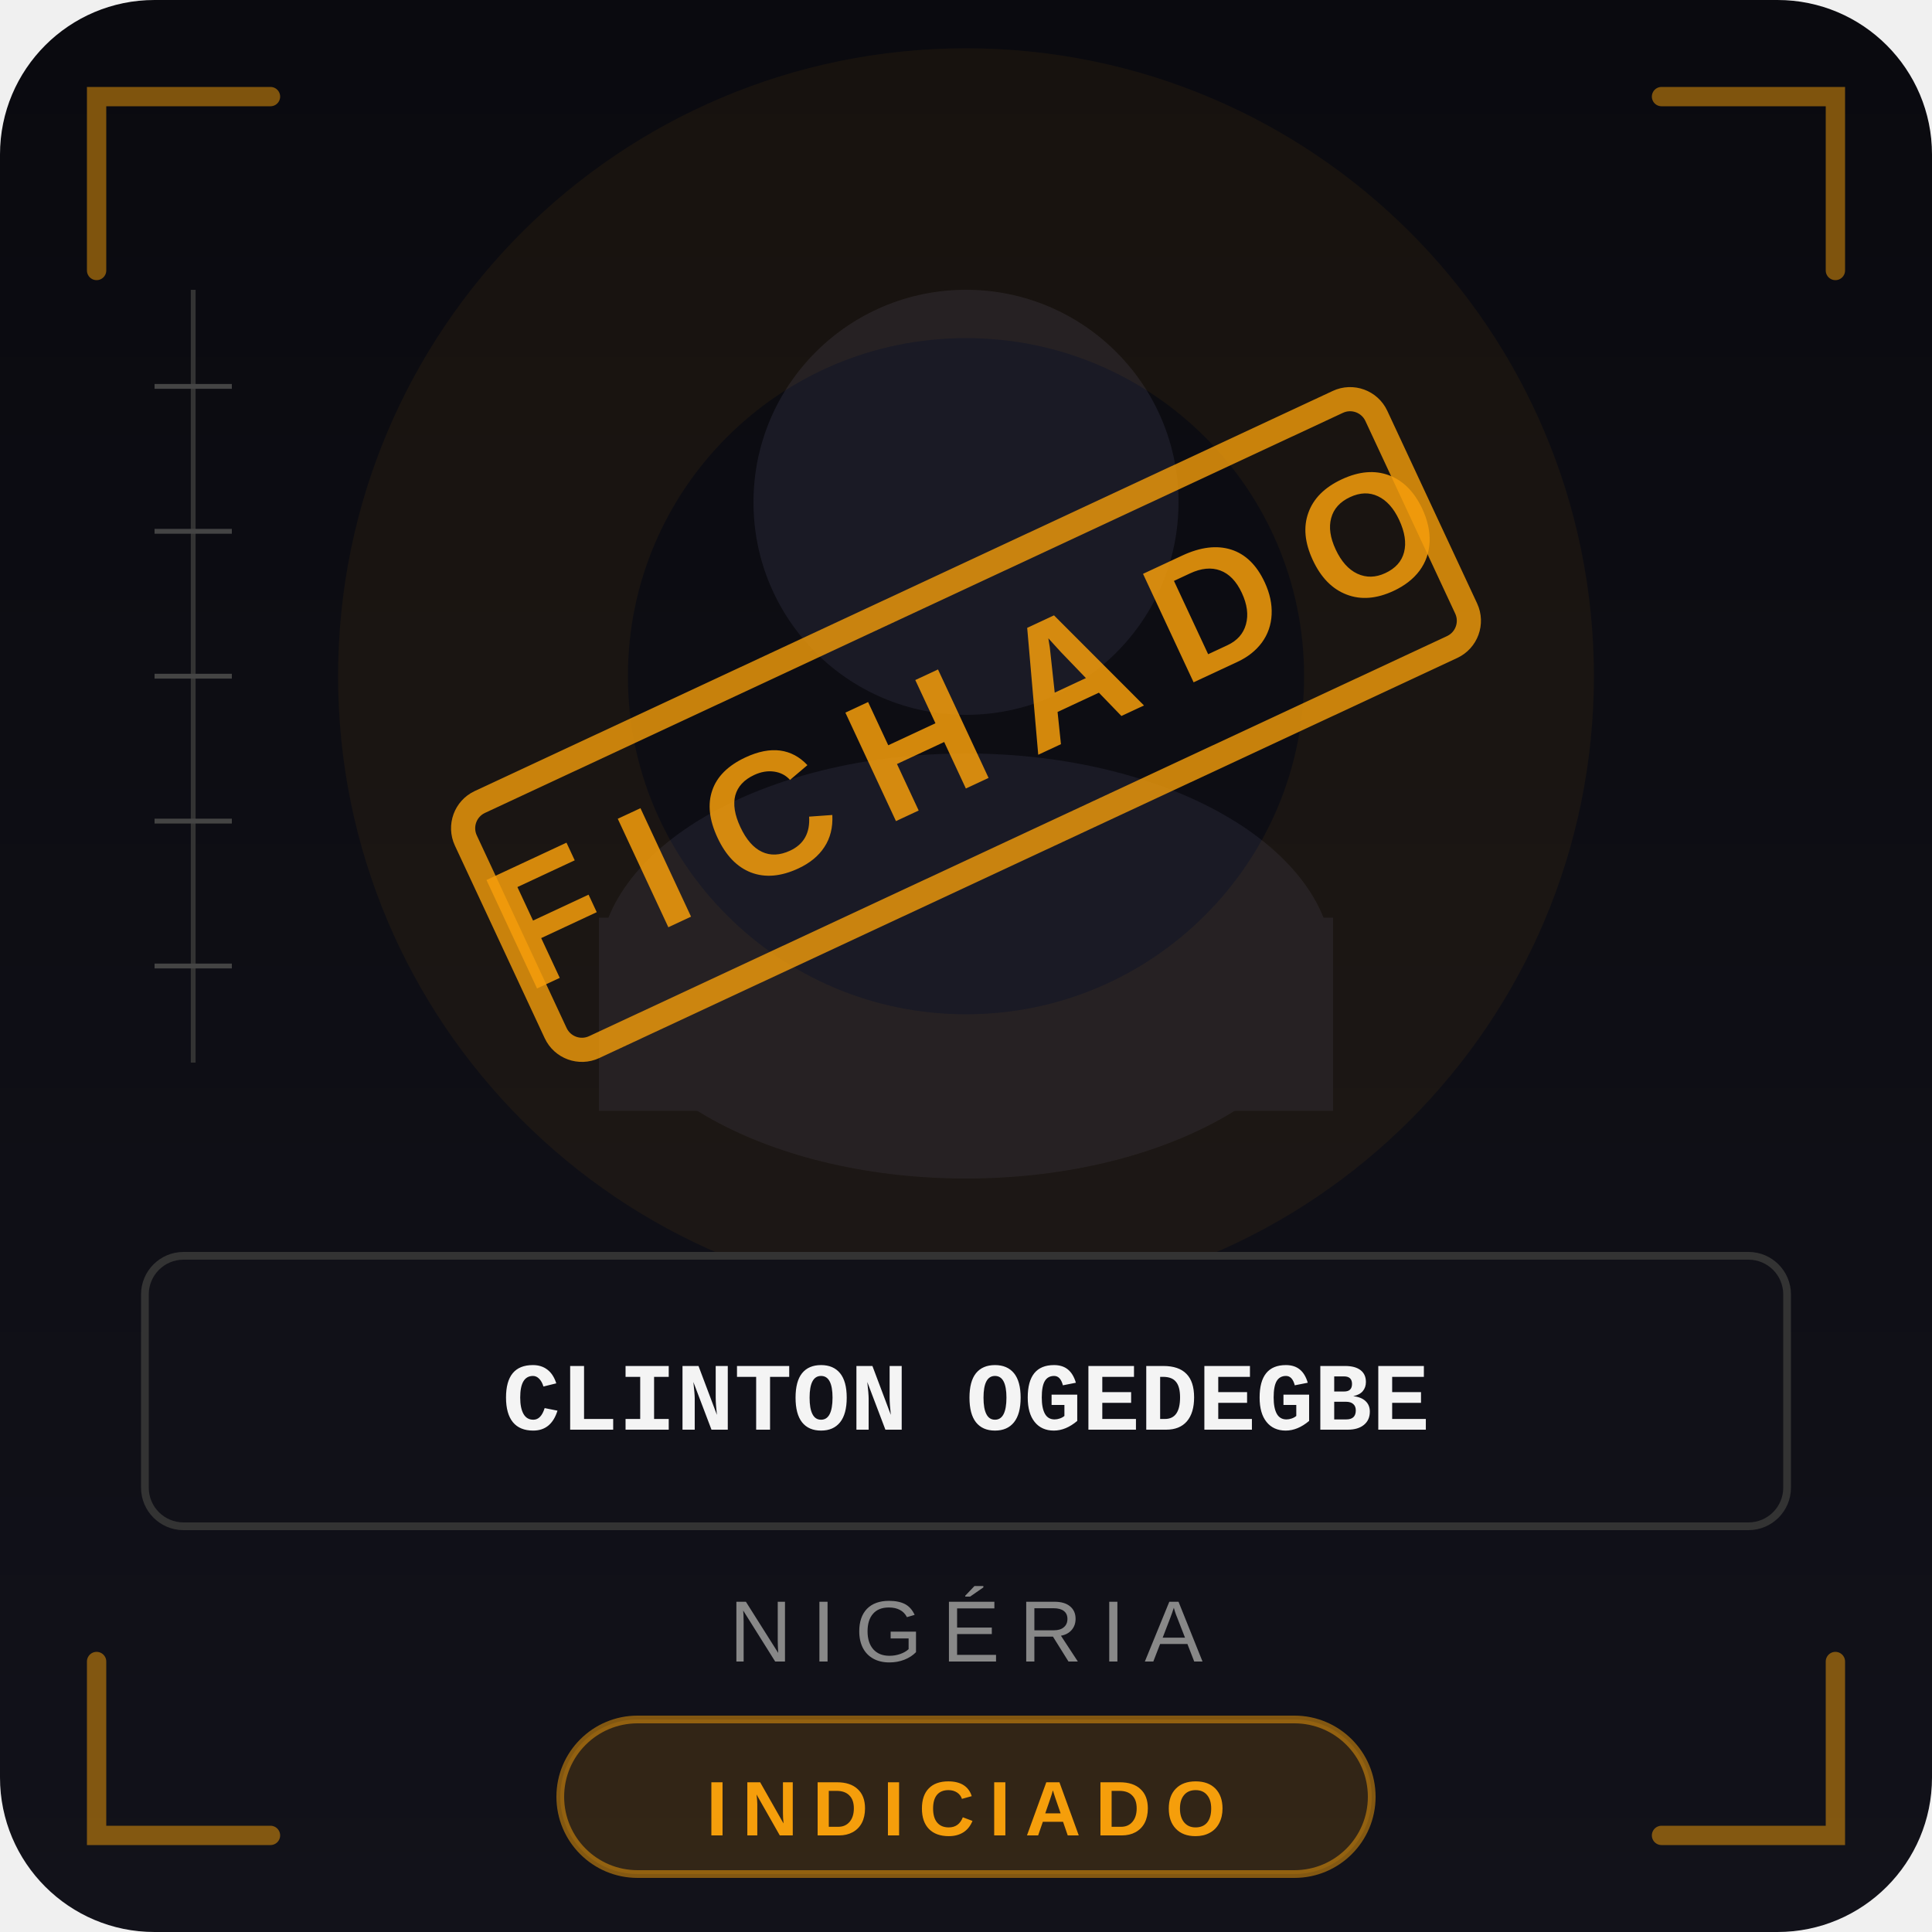
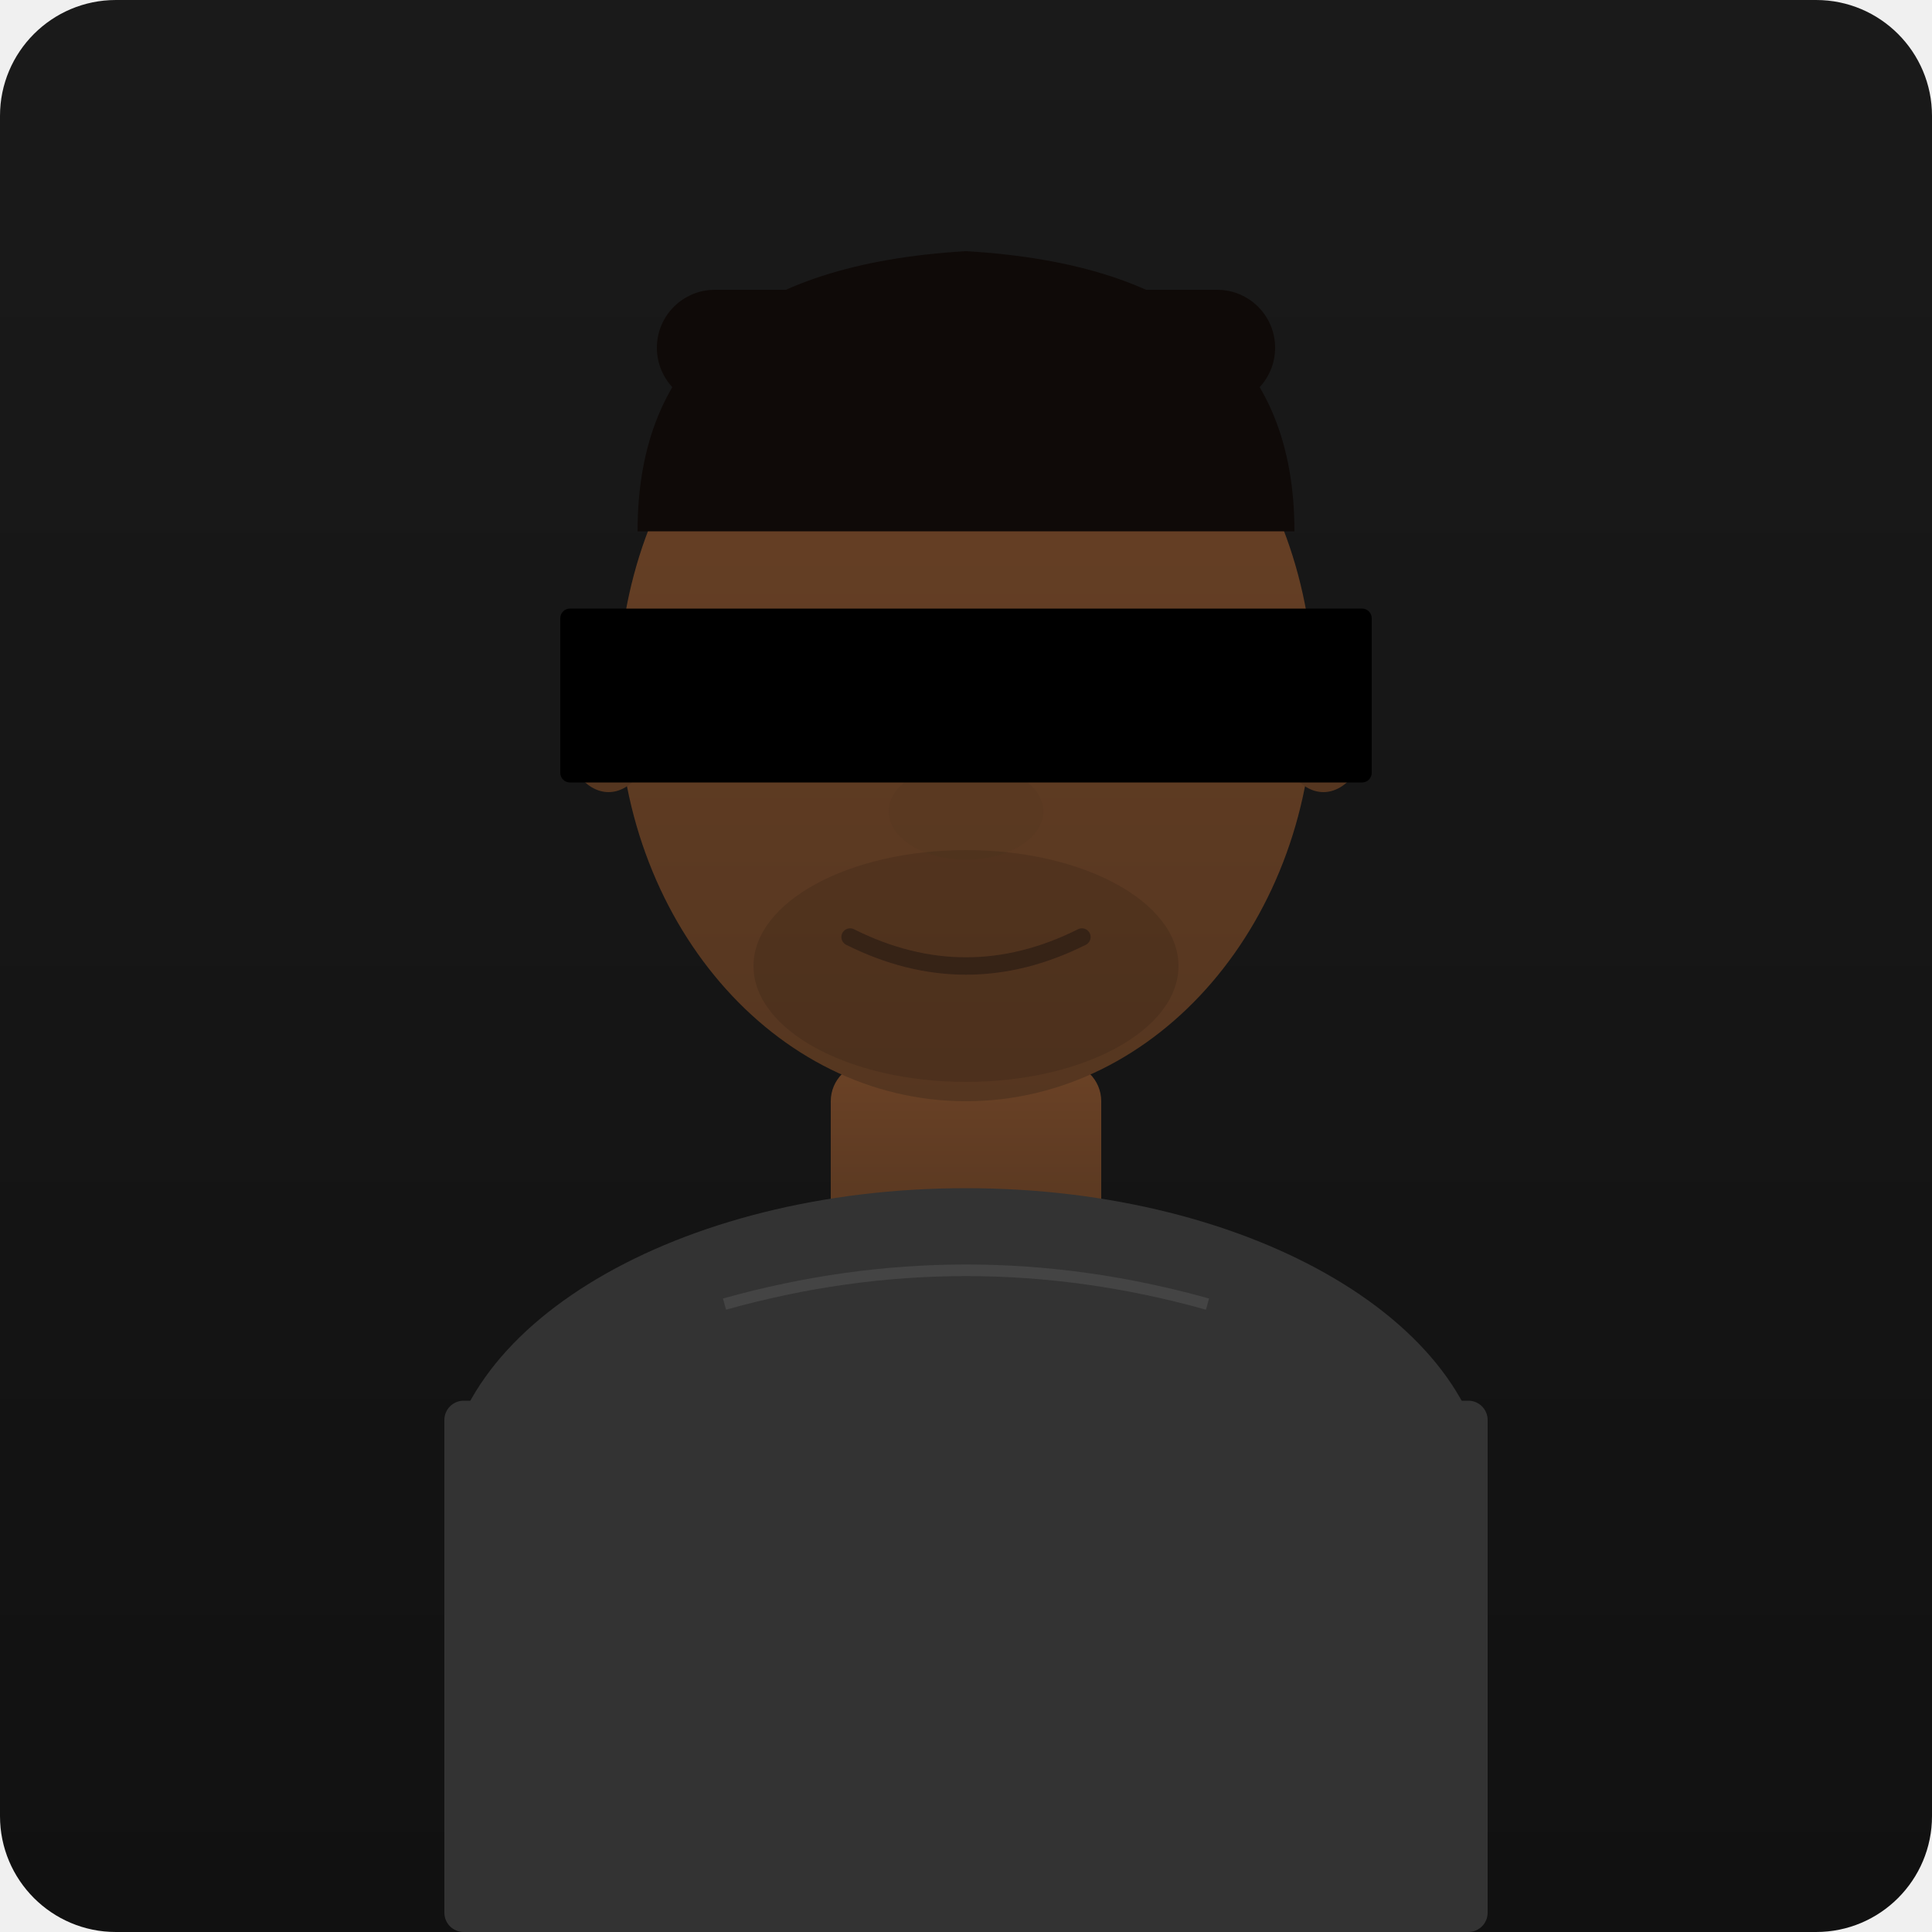
<svg xmlns="http://www.w3.org/2000/svg" width="200" height="200" viewBox="0 0 200 200">
  <defs>
    <linearGradient id="bg" x1="0" y1="0" x2="0" y2="1">
-       <stop offset="0%" stop-color="#0a0a0f" />
-       <stop offset="100%" stop-color="#12121a" />
+       <stop offset="0%" stop-color="#1a1a1a" />
+       <stop offset="100%" stop-color="#111" />
+     </linearGradient>
+     <linearGradient id="skin" x1="0.5" y1="0" x2="0.5" y2="1">
+       <stop offset="0%" stop-color="#6B4226" />
+       <stop offset="100%" stop-color="#553620" />
    </linearGradient>
  </defs>
-   <rect width="200" height="200" fill="url(#bg)" rx="16" />
-   <line x1="20" y1="30" x2="20" y2="110" stroke="#333" stroke-width="0.5" />
-   <line x1="16" y1="40" x2="24" y2="40" stroke="#444" stroke-width="0.5" />
-   <line x1="16" y1="55" x2="24" y2="55" stroke="#444" stroke-width="0.5" />
-   <line x1="16" y1="70" x2="24" y2="70" stroke="#444" stroke-width="0.5" />
-   <line x1="16" y1="85" x2="24" y2="85" stroke="#444" stroke-width="0.5" />
-   <line x1="16" y1="100" x2="24" y2="100" stroke="#444" stroke-width="0.5" />
-   <circle cx="100" cy="52" r="22" fill="#1a1a25" />
-   <ellipse cx="100" cy="100" rx="38" ry="22" fill="#1a1a25" />
-   <rect x="62" y="95" width="76" height="20" fill="#1a1a25" />
-   <circle cx="100" cy="70" r="50" fill="none" stroke="#f59e0b" stroke-opacity="0.06" stroke-width="30" />
-   <path d="M10 28 L10 10 L28 10" fill="none" stroke="#f59e0b" stroke-opacity="0.5" stroke-width="2" stroke-linecap="round" />
-   <path d="M172 10 L190 10 L190 28" fill="none" stroke="#f59e0b" stroke-opacity="0.5" stroke-width="2" stroke-linecap="round" />
-   <path d="M10 172 L10 190 L28 190" fill="none" stroke="#f59e0b" stroke-opacity="0.5" stroke-width="2" stroke-linecap="round" />
-   <path d="M172 190 L190 190 L190 172" fill="none" stroke="#f59e0b" stroke-opacity="0.5" stroke-width="2" stroke-linecap="round" />
-   <g transform="translate(100,75) rotate(-25)">
-     <rect x="-52" y="-14" width="104" height="28" rx="3" fill="none" stroke="#f59e0b" stroke-width="2.5" stroke-opacity="0.8" />
-     <text x="0" y="6" text-anchor="middle" font-family="Arial Black,Arial,sans-serif" font-size="18" font-weight="900" fill="#f59e0b" fill-opacity="0.85" letter-spacing="4">FICHADO</text>
-   </g>
-   <rect x="15" y="130" width="170" height="28" rx="4" fill="#111118" stroke="#333" stroke-width="0.8" />
-   <text x="100" y="148" text-anchor="middle" font-family="Courier New,monospace" font-size="10" font-weight="bold" fill="white" fill-opacity="0.95">CLINTON OGEDEGBE</text>
-   <text x="100" y="172" text-anchor="middle" font-family="Arial,sans-serif" font-size="9" fill="#888" letter-spacing="2">NIGÉRIA</text>
-   <rect x="58" y="178" width="84" height="16" rx="8" fill="#f59e0b" fill-opacity="0.15" stroke="#f59e0b" stroke-opacity="0.5" stroke-width="0.8" />
-   <text x="100" y="190" text-anchor="middle" font-family="Arial,sans-serif" font-size="8" font-weight="bold" fill="#f59e0b" letter-spacing="1.5">INDICIADO</text>
+   <rect width="200" height="200" fill="url(#bg)" rx="12" />
+   <rect x="86" y="110" width="28" height="20" rx="4" fill="url(#skin)" />
+   <ellipse cx="100" cy="155" rx="54" ry="32" fill="#333" />
+   <rect x="46" y="145" width="108" height="55" rx="2" fill="#333" />
+   <path d="M75 135 Q100 128 125 135" fill="none" stroke="#444" stroke-width="1.2" />
+   <ellipse cx="100" cy="72" rx="36" ry="42" fill="url(#skin)" />
+   <path d="M66 55 Q66 28 100 26 Q134 28 134 55" fill="#0f0a08" />
+   <rect x="68" y="30" width="64" height="12" rx="6" fill="#0f0a08" />
+   <ellipse cx="63" cy="74" rx="5" ry="8" fill="#553620" />
+   <ellipse cx="137" cy="74" rx="5" ry="8" fill="#553620" />
+   <ellipse cx="100" cy="84" rx="8" ry="5" fill="#553620" opacity="0.4" />
+   <path d="M88 97 Q100 103 112 97" fill="none" stroke="#3a2518" stroke-width="1.8" stroke-linecap="round" />
+   <ellipse cx="100" cy="100" rx="22" ry="12" fill="#2a1a10" opacity="0.2" />
+   <rect x="58" y="63" width="84" height="18" rx="1" fill="#000" />
</svg>
